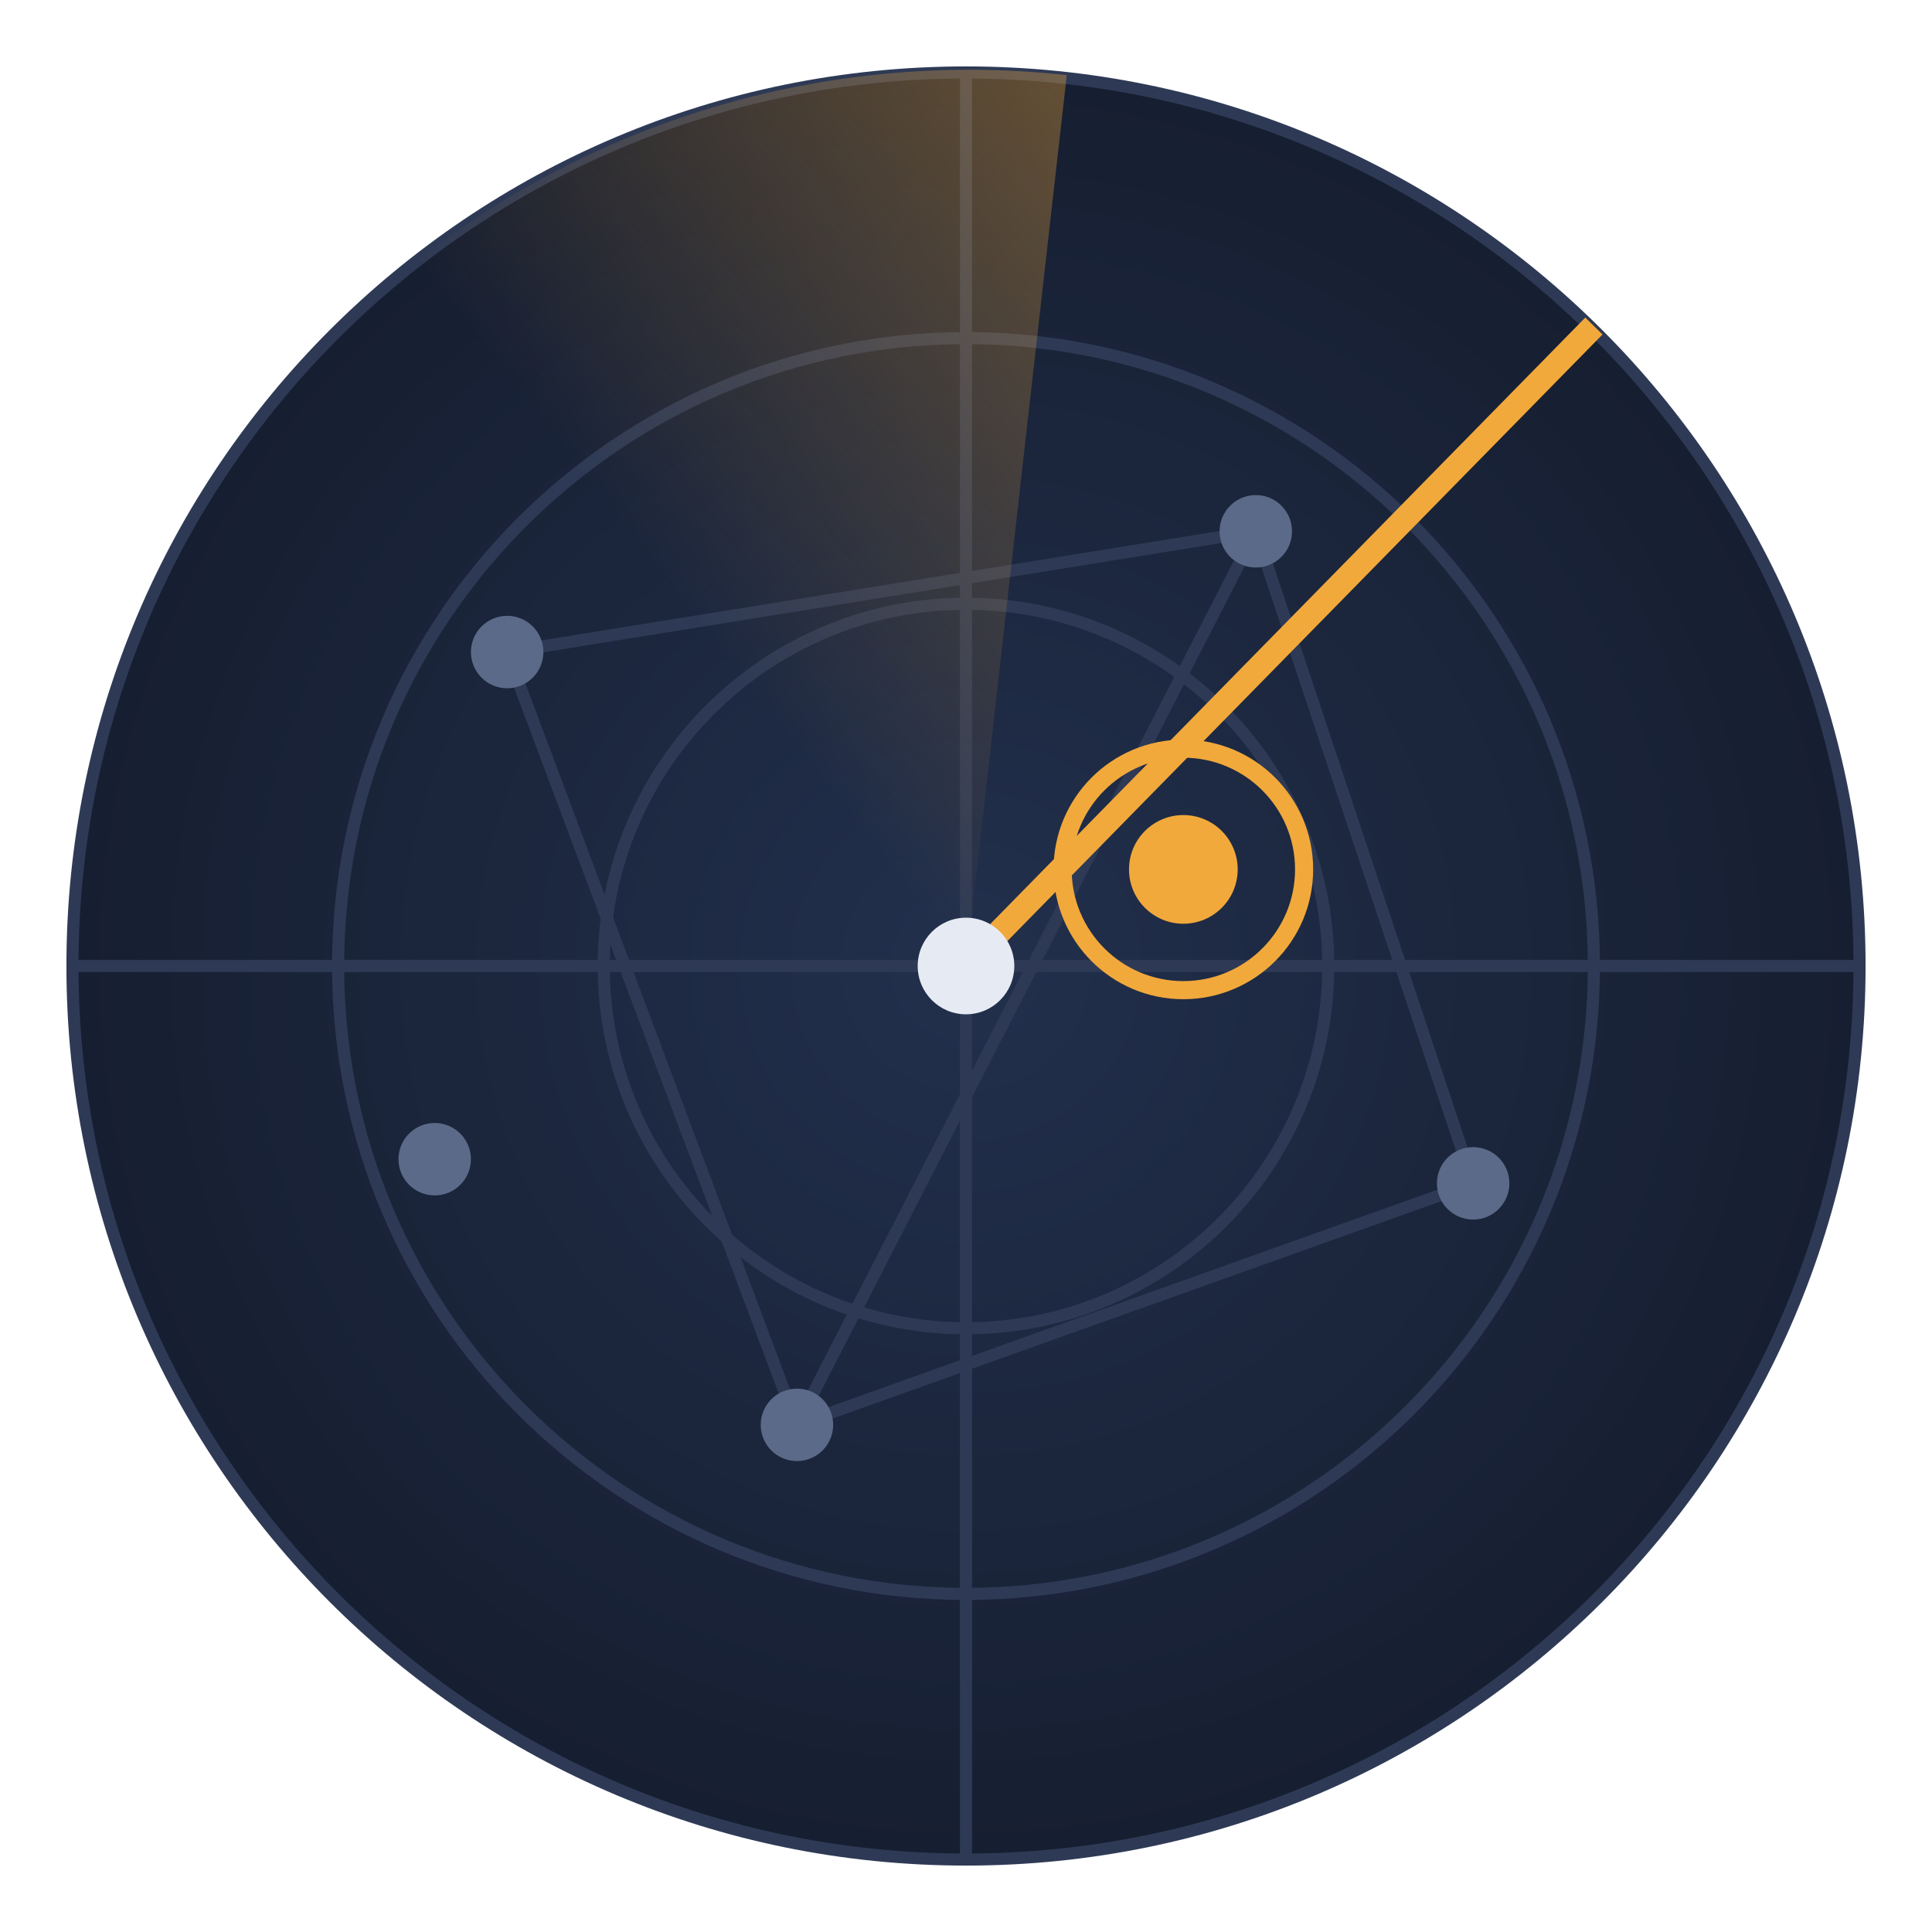
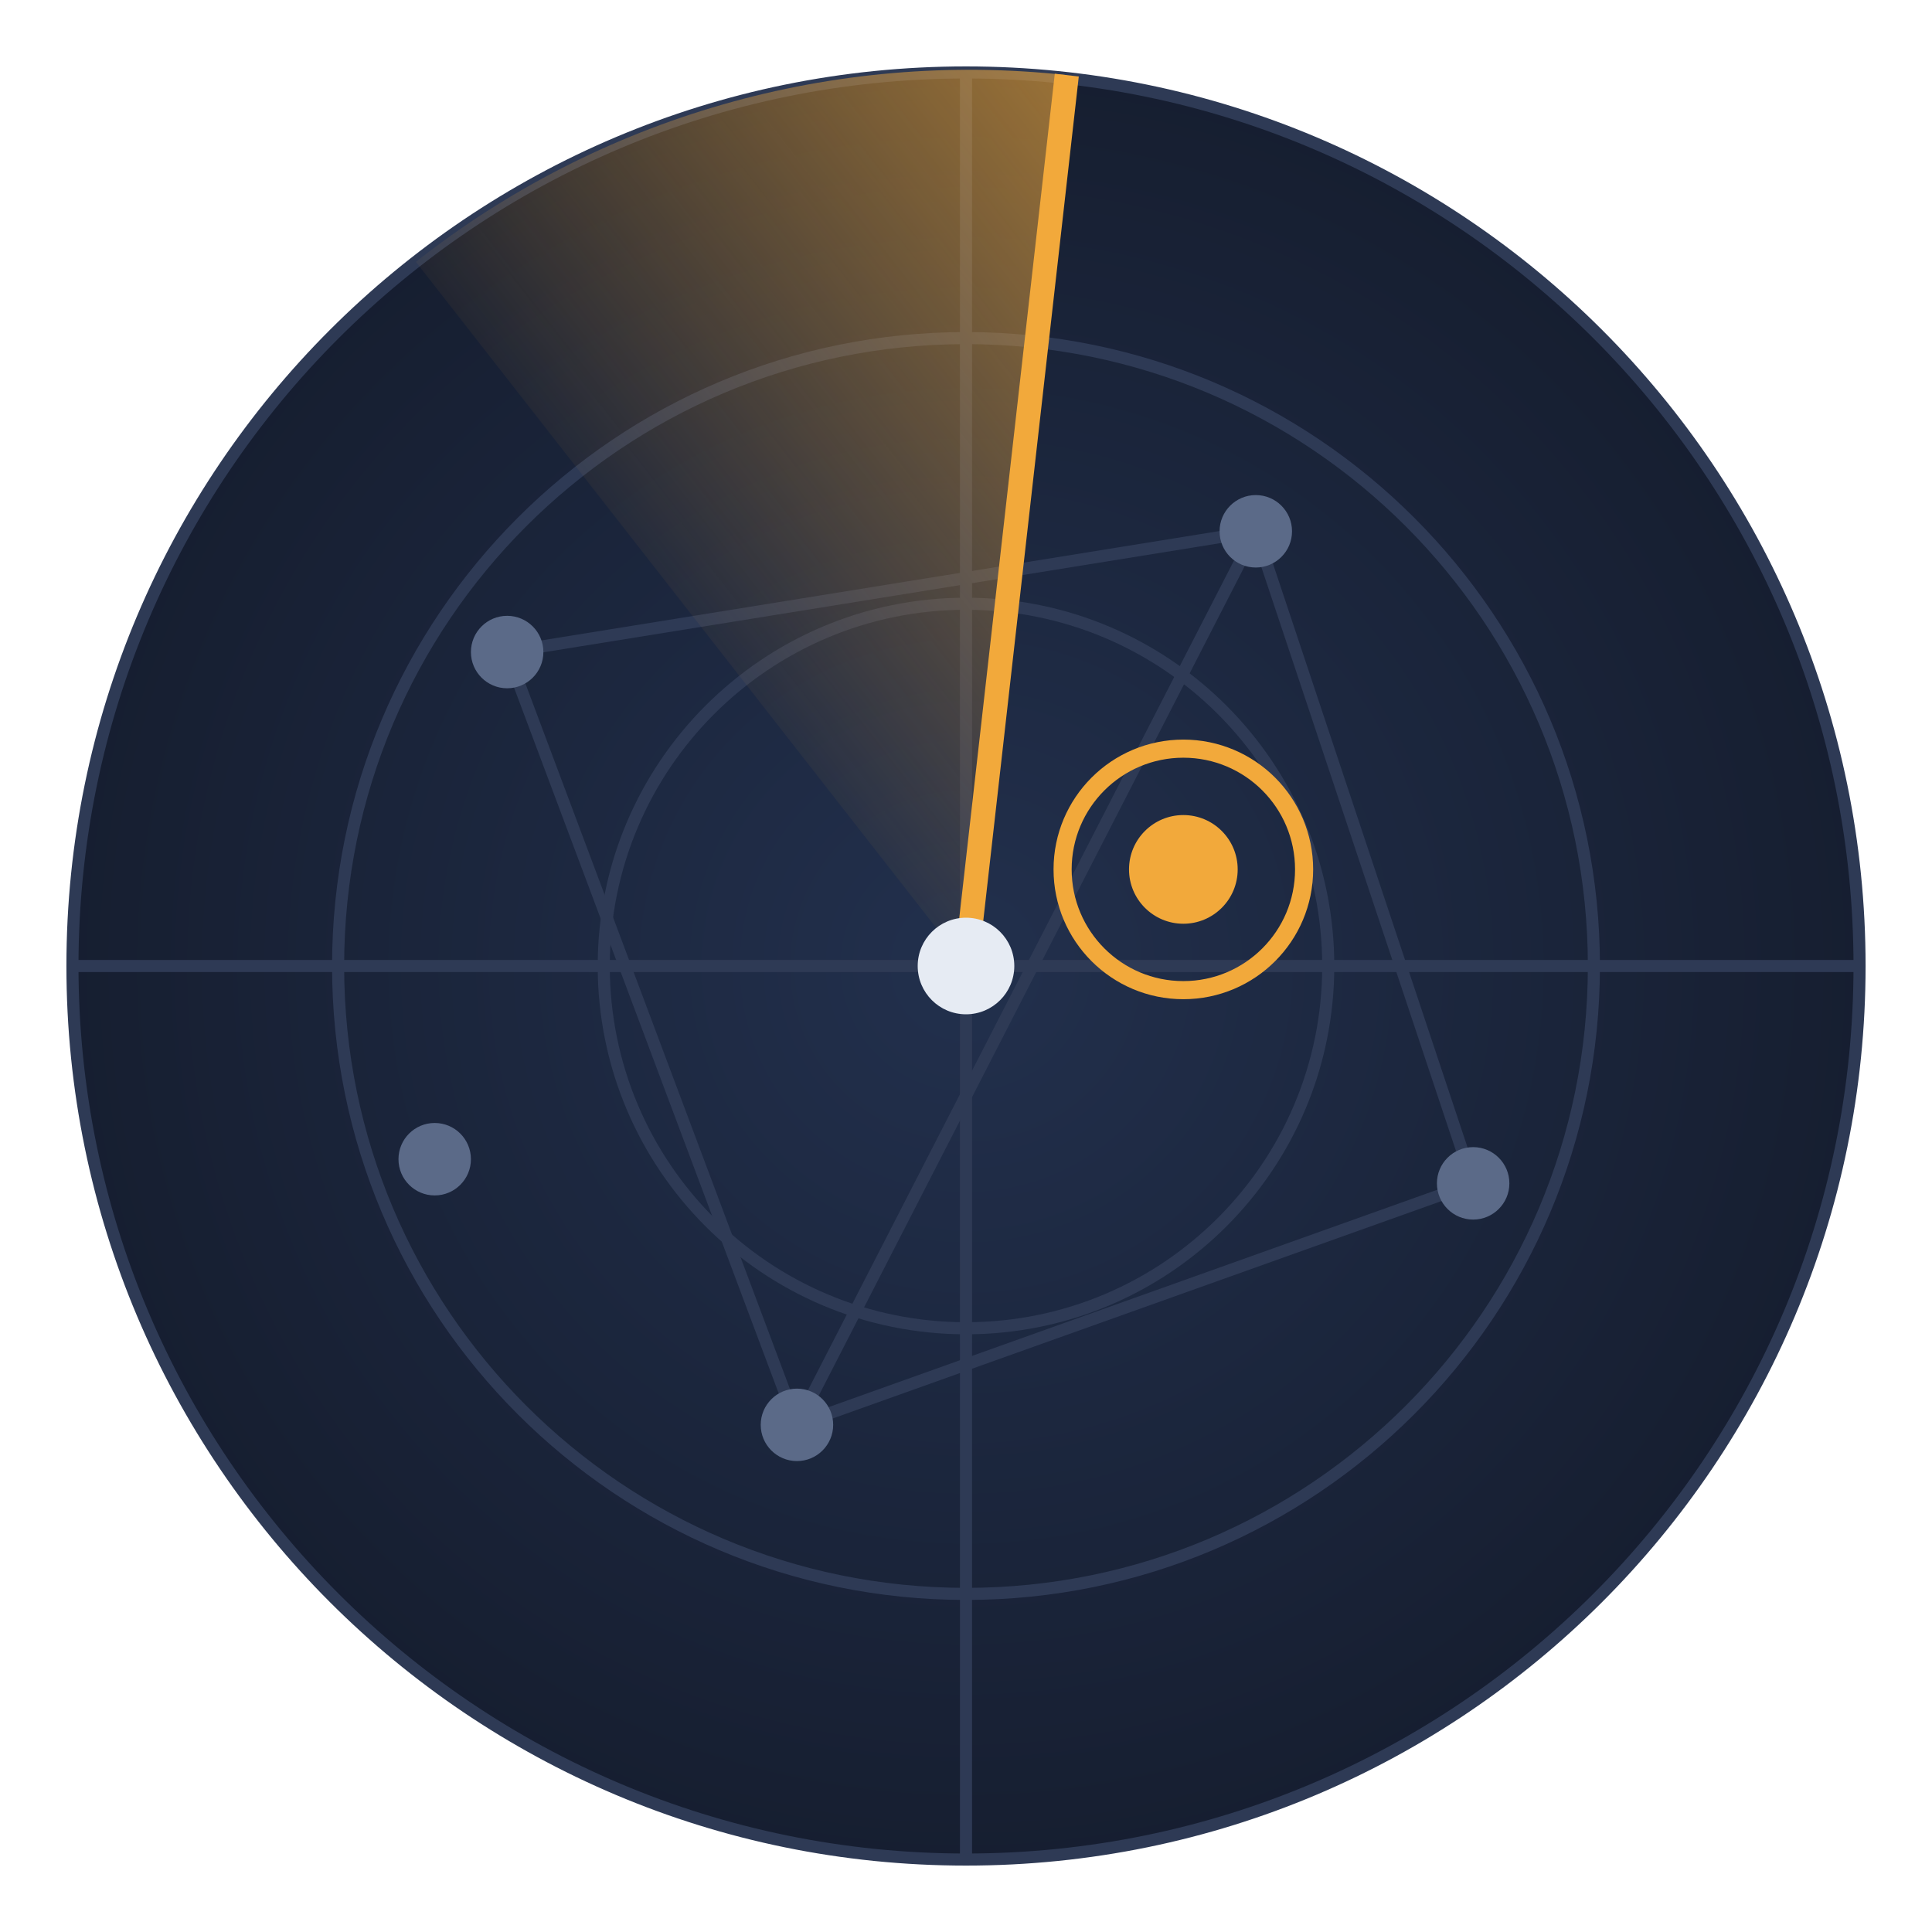
<svg xmlns="http://www.w3.org/2000/svg" viewBox="0 0 160 160" width="320" height="320" role="img" aria-labelledby="t">
  <style>
    .sweep{transform-origin:80px 80px;animation:spin 6s linear infinite}
    @keyframes spin{to{transform:rotate(360deg)}}
    .node{fill:#5b6a88;transform-box:fill-box;transform-origin:center;animation:ping 6s linear infinite}
    @keyframes ping{0%,4%{fill:#f2a93b;transform:scale(1.8)}20%,100%{fill:#5b6a88;transform:scale(1)}}
    .hit{animation:hit 6s linear infinite}
    @keyframes hit{0%,100%{opacity:1}50%{opacity:.55}}
    @media (prefers-reduced-motion:reduce){.sweep,.node,.hit{animation:none}}
  </style>
  <defs>
    <radialGradient id="bg" cx="50%" cy="50%" r="50%">
      <stop offset="0" stop-color="#22304d" />
      <stop offset="1" stop-color="#161e30" />
    </radialGradient>
    <linearGradient id="cone" x1="0" y1="0" x2="1" y2="0">
-       <stop offset="0" stop-color="#f2a93b" stop-opacity="0" />
-       <stop offset="1" stop-color="#f2a93b" stop-opacity=".35" />
+       <stop offset="0" stop-color="#f2a93b" stop-opacity=".05" />
+       <stop offset="1" stop-color="#f2a93b" stop-opacity=".6" />
    </linearGradient>
  </defs>
  <circle cx="80" cy="80" r="74" fill="url(#bg)" stroke="#2e3a55" />
  <g fill="none" stroke="#2e3a55" stroke-width="1">
    <circle cx="80" cy="80" r="52" />
    <circle cx="80" cy="80" r="30" />
    <path d="M80 6V154M6 80H154" />
  </g>
  <path d="M42 54 104 44 122 98 66 118 42 54M104 44 66 118" fill="none" stroke="#2e3a55" stroke-width="1" />
-   <circle class="node" cx="104" cy="44" r="3" style="animation-delay:-5.6s" />
-   <circle class="node" cx="122" cy="98" r="3" style="animation-delay:-4.3s" />
-   <circle class="node" cx="66" cy="118" r="3" style="animation-delay:-2.9s" />
-   <circle class="node" cx="42" cy="54" r="3" style="animation-delay:-0.8s" />
-   <circle class="node" cx="36" cy="96" r="3" style="animation-delay:-2.0s" />
+   <circle class="node" cx="104" cy="44" r="3" style="animation-delay:-5.55s" />
+   <circle class="node" cx="122" cy="98" r="3" style="animation-delay:-4.22s" />
+   <circle class="node" cx="66" cy="118" r="3" style="animation-delay:-2.77s" />
+   <circle class="node" cx="42" cy="54" r="3" style="animation-delay:-1.04s" />
+   <circle class="node" cx="36" cy="96" r="3" style="animation-delay:-1.94s" />
  <g class="hit">
    <circle cx="98" cy="72" r="10" fill="none" stroke="#f2a93b" stroke-width="1.5" />
    <circle cx="98" cy="72" r="4.5" fill="#f2a93b" />
  </g>
  <g class="sweep">
    <path d="M80 80 L80 6 A74 74 0 0 1 132 27 Z" fill="url(#cone)" transform="rotate(-38 80 80)" />
-     <path d="M80 80 L132 27" stroke="#f2a93b" stroke-width="2" />
+     <path d="M80 80 L132 27" stroke="#f2a93b" stroke-width="2" transform="rotate(-38 80 80)" />
  </g>
  <circle cx="80" cy="80" r="4" fill="#e6ebf3" />
</svg>
